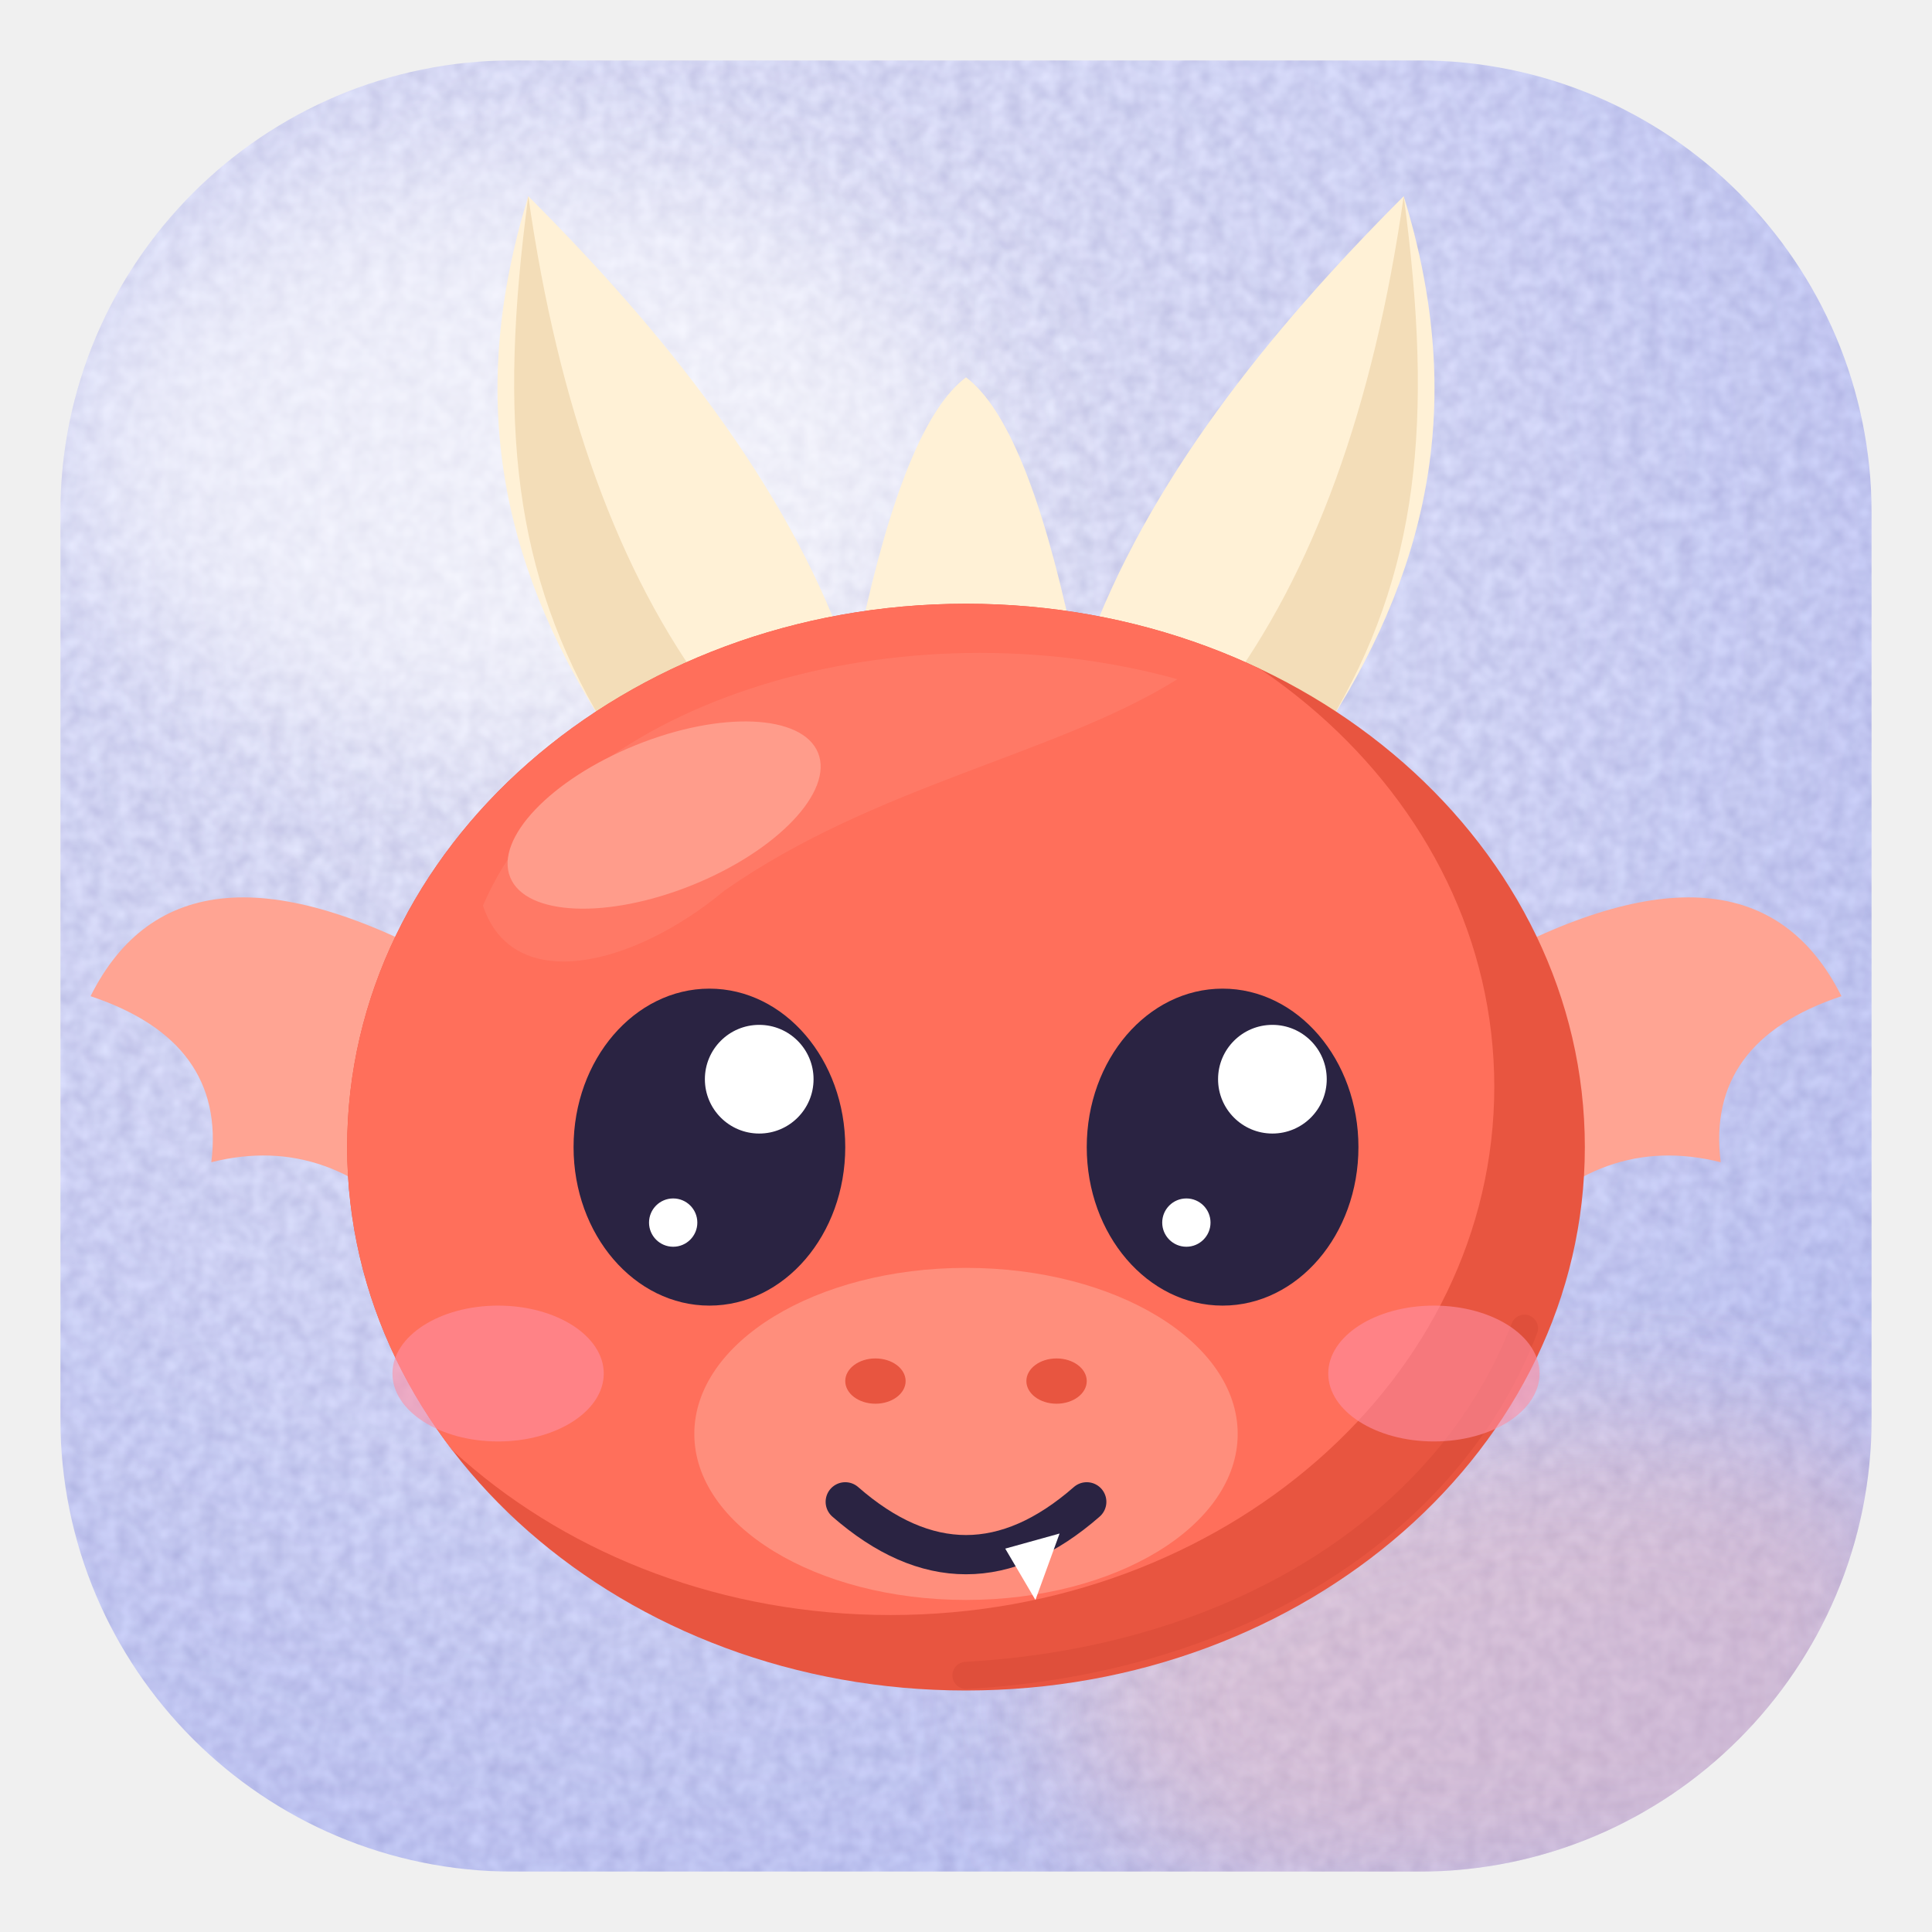
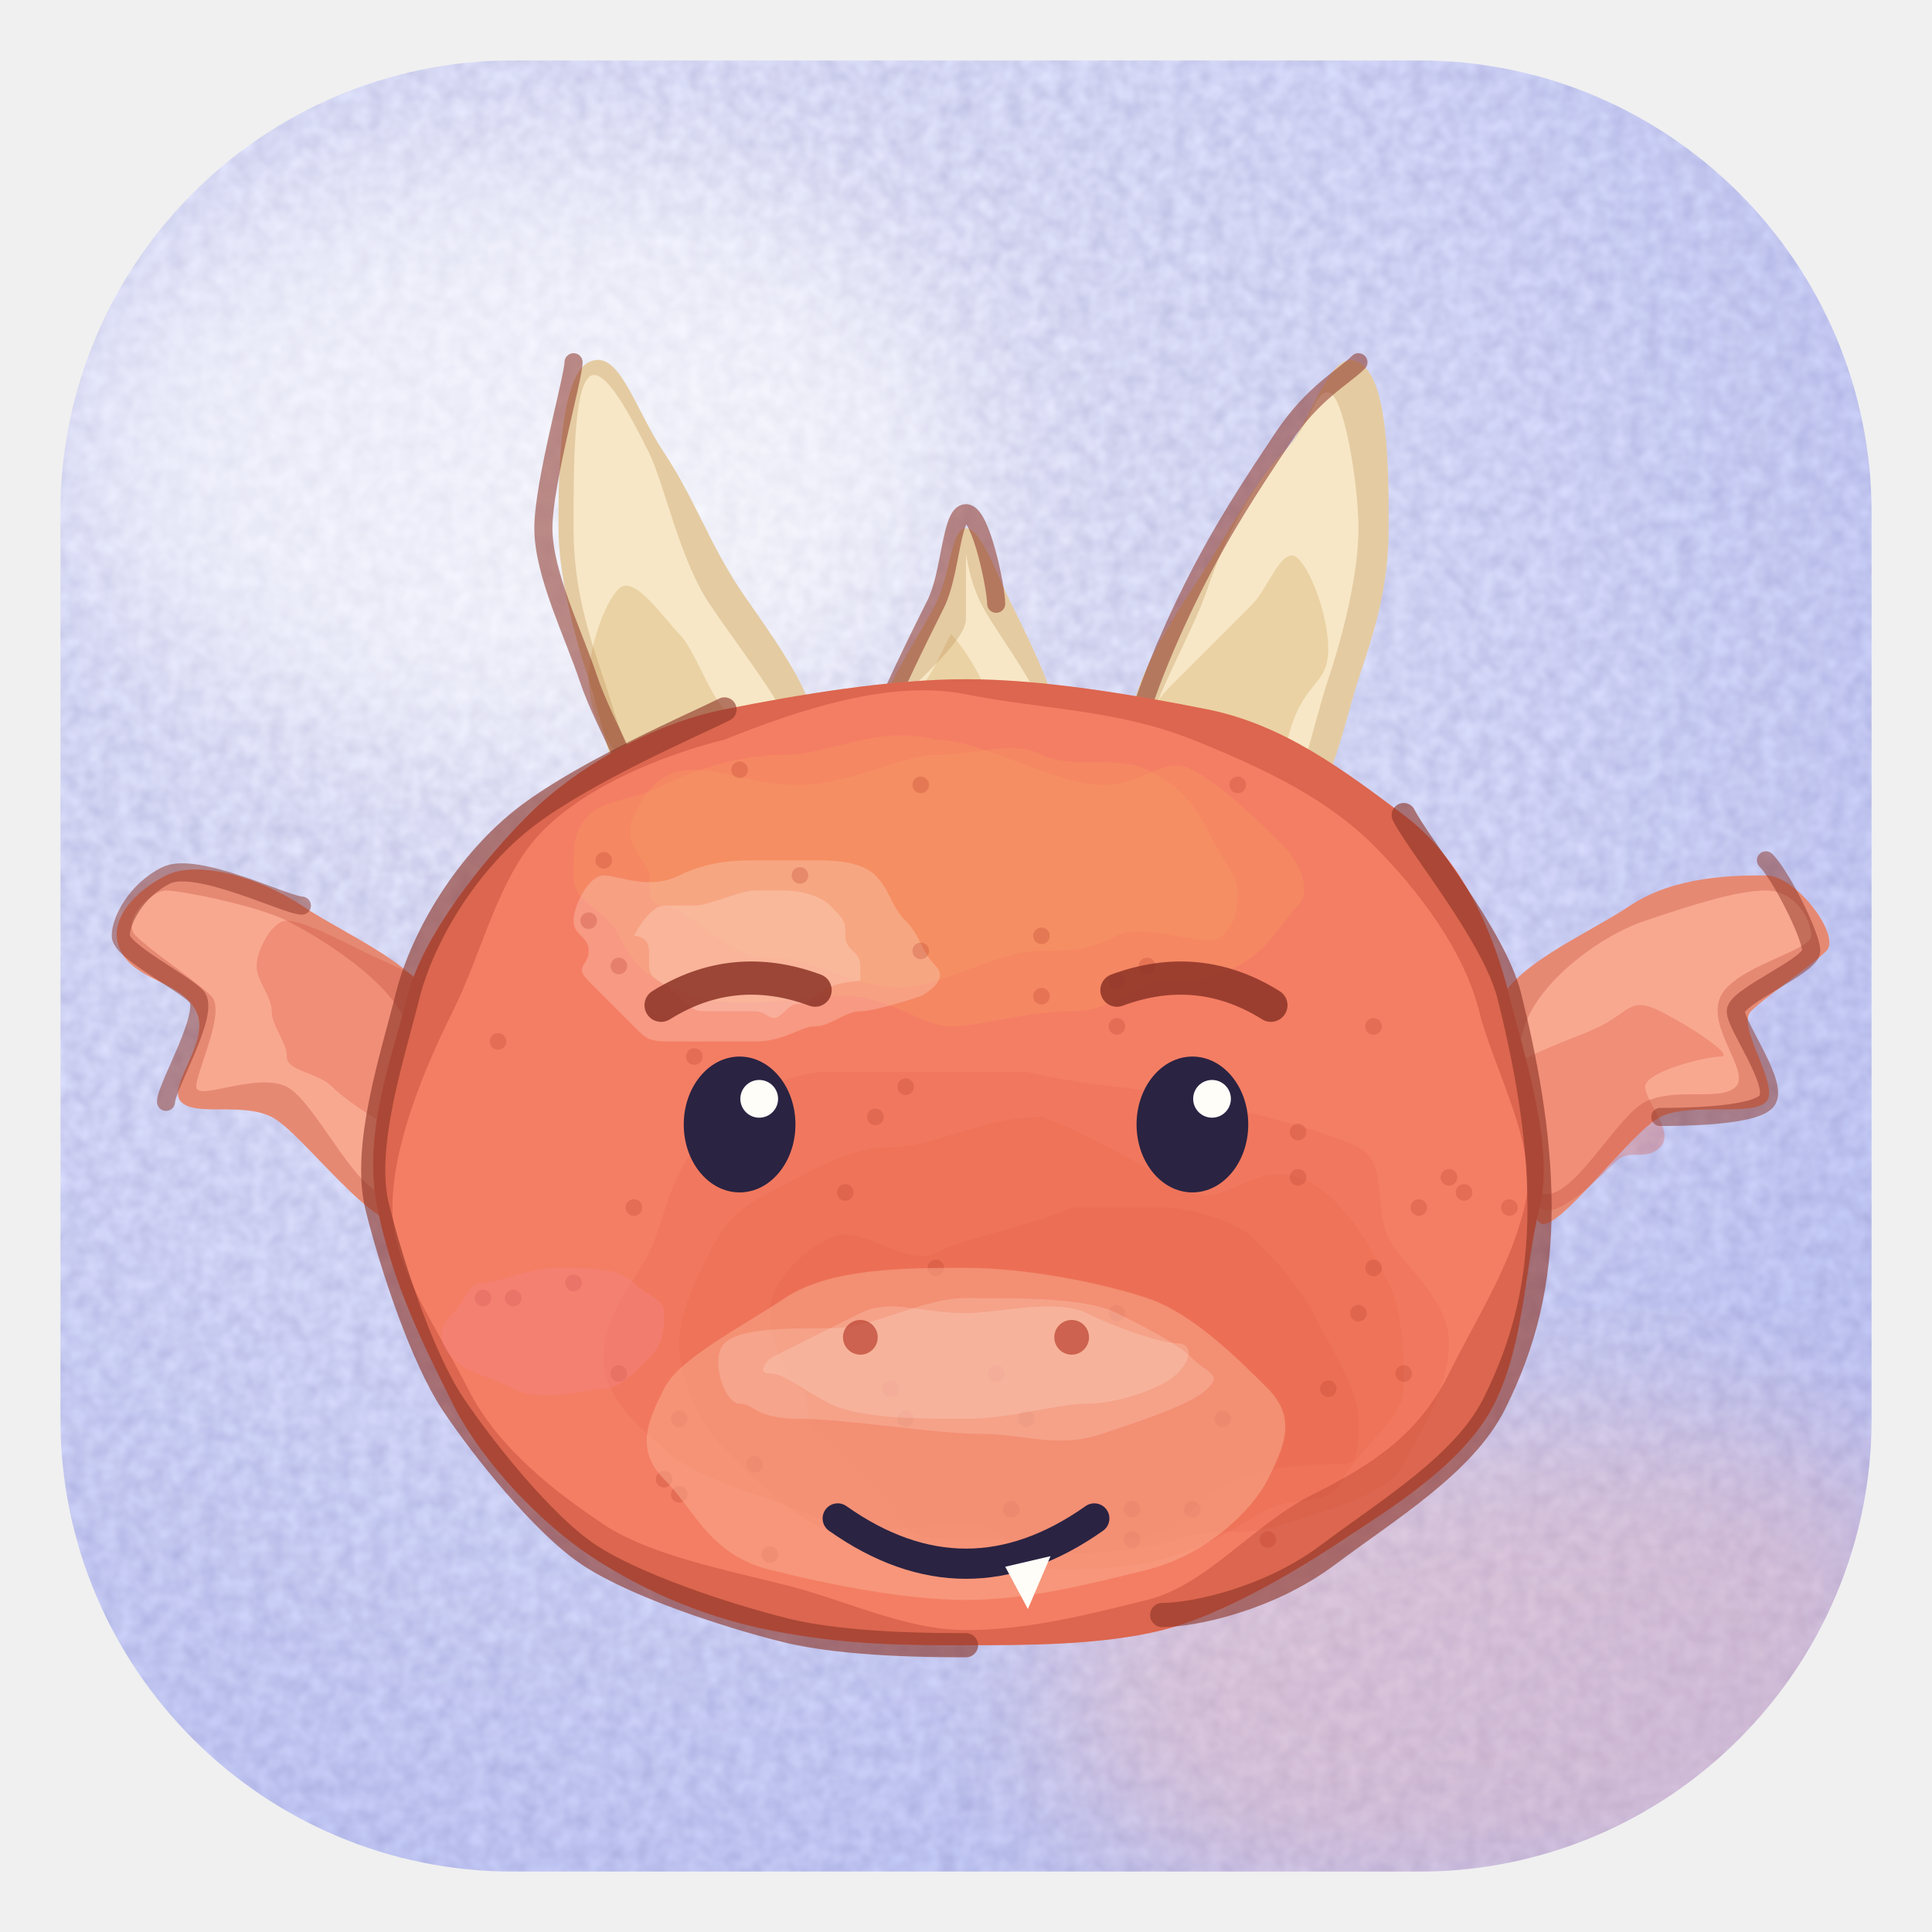
<svg xmlns="http://www.w3.org/2000/svg" viewBox="0 0 128 128">
  <defs>
    <radialGradient id="icon-wash" cx="35%" cy="28%" r="85%">
      <stop offset="0" stop-color="#F1F2FF" />
      <stop offset="0.55" stop-color="#DCE0FF" />
      <stop offset="1" stop-color="#C3CAFA" />
    </radialGradient>
    <filter id="icon-grain" x="0" y="0" width="100%" height="100%">
      <feTurbulence type="fractalNoise" baseFrequency="0.9" numOctaves="2" seed="4" result="n" />
      <feColorMatrix in="n" type="matrix" values="0 0 0 0 0.35  0 0 0 0 0.33  0 0 0 0 0.55  0 0 0 0.5 0" result="g" />
      <feComposite in="g" in2="SourceGraphic" operator="in" result="gc" />
      <feBlend in="SourceGraphic" in2="gc" mode="multiply" />
    </filter>
    <filter id="icon-soft" x="-20%" y="-20%" width="140%" height="140%">
      <feGaussianBlur stdDeviation="5" />
    </filter>
    <clipPath id="icon-tile">
      <rect x="4" y="4" width="120" height="120" rx="30" />
    </clipPath>
-     <clipPath id="icon-head">
-       <ellipse cx="64" cy="76" rx="41" ry="36" />
-     </clipPath>
  </defs>
  <g clip-path="url(#icon-tile)">
    <rect x="4" y="4" width="120" height="120" fill="url(#icon-wash)" filter="url(#icon-grain)" />
    <ellipse cx="34" cy="30" rx="30" ry="20" fill="#FFFFFF" opacity="0.55" filter="url(#icon-soft)" />
    <ellipse cx="104" cy="112" rx="34" ry="18" fill="#FFB8A8" opacity="0.35" filter="url(#icon-soft)" />
  </g>
-   <path d="M30 64 Q12 54 6 66 Q15 69 14 77 Q22 75 28 82 Z" fill="#FFA493" />
-   <path d="M98 64 Q116 54 122 66 Q113 69 114 77 Q106 75 100 82 Z" fill="#FFA493" />
-   <path d="M40 48 C33 37 31 26 35 13 C44 22 52 32 56 43 Z" fill="#FFF1D6" />
-   <path d="M40 48 C34 38 33 28 35 13 C37 27 41 38 47 46 Z" fill="#F3DDB8" />
-   <path d="M88 48 C95 37 97 26 93 13 C84 22 76 32 72 43 Z" fill="#FFF1D6" />
-   <path d="M88 48 C94 38 95 28 93 13 C91 27 87 38 81 46 Z" fill="#F3DDB8" />
-   <path d="M57 42 Q60 28 64 25 Q68 28 71 42 Z" fill="#FFF1D6" />
-   <ellipse cx="64" cy="76" rx="41" ry="36" fill="#E85540" />
-   <ellipse cx="59" cy="72" rx="40" ry="35" fill="#FF6F5B" clip-path="url(#icon-head)" />
-   <path d="M32 60 C38 46 60 40 78 45 C70 50 58 52 48 59 C42 64 34 66 32 60 Z" fill="#FF8472" opacity="0.5" />
-   <ellipse cx="44" cy="54" rx="11" ry="5" fill="#FF9C8B" transform="rotate(-22 44 54)" />
-   <path d="M101 88 C96 101 82 110 64 111" fill="none" stroke="#C9412E" stroke-width="1.8" stroke-linecap="round" opacity="0.3" />
-   <ellipse cx="64" cy="95" rx="18" ry="11" fill="#FF8E7C" />
-   <ellipse cx="58" cy="91.5" rx="2" ry="1.5" fill="#E85540" />
-   <ellipse cx="70" cy="91.5" rx="2" ry="1.5" fill="#E85540" />
-   <ellipse cx="33" cy="91" rx="7" ry="4.5" fill="#FF8FA3" opacity="0.6" />
-   <ellipse cx="95" cy="91" rx="7" ry="4.5" fill="#FF8FA3" opacity="0.6" />
-   <ellipse cx="47" cy="76" rx="9" ry="10.5" fill="#2A2342" />
-   <ellipse cx="81" cy="76" rx="9" ry="10.5" fill="#2A2342" />
-   <circle cx="50.3" cy="71.5" r="3.6" fill="#FFFFFF" />
-   <circle cx="44.6" cy="81" r="1.6" fill="#FFFFFF" />
-   <circle cx="84.3" cy="71.5" r="3.6" fill="#FFFFFF" />
-   <circle cx="78.6" cy="81" r="1.6" fill="#FFFFFF" />
-   <path d="M56 99.5 Q64 106.5 72 99.5" fill="none" stroke="#2A2342" stroke-width="2.6" stroke-linecap="round" />
-   <path d="M66.6 102.6 L68.6 106 L70.2 101.6 Z" fill="#FFFFFF" />
+   <g transform="translate(-36 -6)">
+     <path d="M65 73c-1-3-6-5-9-7s-7-3-9-2s-4 3-3 5s4 2 5 4s-2 5-1 6s4 0 6 1s7 8 9 7s3-11 2-14Z" fill="#F9A890" />
+     <path d="M66 73c-1-2-4-3-6-4s-4-2-5-2s-2 2-2 3s1 2 1 3s1 2 1 3s2 1 3 2s4 3 5 3s3-6 3-8Z" fill="#DC553F" opacity=".31" />
+     <path d="M65 73c-1-3-6-5-9-7s-7-3-9-2s-4 3-3 5s4 2 5 4s-2 5-1 6s4 0 6 1s7 8 9 7s3-11 2-14ZM62 85c-2 1-5-6-7-7s-6 1-6 0s2-5 1-6s-4-3-5-4s1-3 2-3s6 1 8 2s7 4 8 7s0 11-1 11Z" fill="#B9402F" fill-rule="evenodd" opacity="0.3" />
+     <path d="M56 66c-1 0-7-3-9-2s-3 3-3 4s4 3 5 4s-2 6-2 7" fill="none" stroke="#8C3326" stroke-width="1.2" stroke-linecap="round" stroke-linejoin="round" opacity="0.5" />
+     <path d="M138 87c1 1 6-6 8-7s6 0 7-1s-2-5-1-6s4-3 5-4s-2-5-4-5s-6 0-9 2s-8 4-9 7s1 12 3 14Z" fill="#F9A890" />
+     <path d="M138 86c1 1 4-2 5-3s2 0 3-1s-1-3-1-4s4-2 5-2s-2-2-4-3s-2 0-4 1s-6 2-7 4s1 8 3 8Z" fill="#DC553F" opacity=".31" />
+     <path d="M138 87c1 1 6-6 8-7s6 0 7-1s-2-5-1-6s4-3 5-4s-2-5-4-5s-6 0-9 2s-8 4-9 7s1 12 3 14ZM137 74c1-3 5-6 8-7s6-2 8-2s3 2 3 3s-5 2-6 4s2 5 1 6s-4 0-6 1s-5 7-7 6s-2-8-1-11Z" fill="#B9402F" fill-rule="evenodd" opacity="0.3" />
+     <path d="M146 80c1 0 6 0 7-1s-2-5-2-6s5-3 5-4s-2-5-3-6" fill="none" stroke="#8C3326" stroke-width="1.2" stroke-linecap="round" stroke-linejoin="round" opacity="0.5" />
+     <path d="M79 61c-2-1-3-7-4-10s-2-7-2-10s0-10 2-11s3 3 5 6s3 6 5 9s6 8 5 11s-8 6-11 5Z" fill="#F7E7C6" />
+     <path d="M81 61c-2-1-3-4-4-5s-2-3-2-5s1-5 2-6s3 2 4 3s2 4 3 5s5 4 4 5s-5 3-7 3Z" fill="#E3C690" opacity=".63" />
+     <path d="M79 61c-2-1-3-7-4-10s-2-7-2-10s0-10 2-11s3 3 5 6s3 6 5 9s6 8 5 11s-8 6-11 5ZM89 56c0-2-4-7-6-10s-3-8-4-10s-3-6-4-5s-1 6-1 10s1 7 2 10s2 7 4 8s8-1 9-3Z" fill="#B98A4E" fill-rule="evenodd" opacity="0.3" />
+     <path d="M79 61c0-2-3-7-4-10s-3-7-3-10s2-10 2-11" fill="none" stroke="#8C3326" stroke-width="1.2" stroke-linecap="round" stroke-linejoin="round" opacity="0.55" />
+     <path d="M111 56c-1-3 2-8 4-11s4-7 6-9s3-7 5-6s2 7 2 11s-1 7-2 10s-2 9-5 10s-9-2-10-5Z" fill="#F7E7C6" />
+     <path d="M112 56c-1-2 1-4 2-5s4-4 5-5s2-4 3-3s2 4 2 6s-1 2-2 4s-1 5-2 6s-7-2-8-3Z" fill="#E3C690" opacity=".63" />
+     <path d="M111 56c-1-3 2-8 4-11s4-7 6-9s3-7 5-6s2 7 2 11s-1 7-2 10s-2 9-5 10s-9-2-10-5ZM121 60c1-1 2-6 3-9s2-7 2-10s-1-9-2-9s-1 2-3 4s-4 6-5 9s-4 8-4 10s7 5 9 5Z" fill="#B98A4E" fill-rule="evenodd" opacity="0.3" />
+     <path d="M111 56c0-2 2-7 4-11s4-7 6-10s4-4 5-5" fill="none" stroke="#8C3326" stroke-width="1.2" stroke-linecap="round" stroke-linejoin="round" opacity="0.55" />
+     <path d="M94 55c-1-1 3-7 4-9s1-5 2-5s2 3 3 5s4 8 3 9s-11 2-12 0Z" fill="#F7E7C6" />
+     <path d="M95 55c-1 0 2-3 3-5s1-2 1-2s1 1 2 3s4 3 3 4s-8 1-9 0Z" fill="#E3C690" opacity=".63" />
+     <path d="M94 55c-1-1 3-7 4-9s1-5 2-5s2 3 3 5s4 8 3 9s-11 2-12 0ZM105 54c1-1-3-6-4-8s-1-4-1-3s0 2 0 4s-6 6-6 8s10 0 11-1Z" fill="#B98A4E" fill-rule="evenodd" opacity="0.3" />
+     <path d="M94 55c0-1 3-7 4-9s1-6 2-6s2 5 2 6" fill="none" stroke="#8C3326" stroke-width="1.2" stroke-linecap="round" stroke-linejoin="round" opacity="0.55" />
+     <path d="M100 51c5 0 11 1 16 2s9 4 13 7s6 8 7 12s3 10 2 14s-1 9-3 13s-7 7-10 9s-8 5-12 6s-9 1-13 1s-8 0-13-1s-9-3-12-5s-7-6-9-10s-4-8-5-13s1-10 2-14s5-9 8-12s8-6 13-7s11-2 16-2Z" fill="#F47E64" />
+     <path d="M104 77c4 1 8 1 12 2s8 2 10 3s1 4 2 6s4 4 4 7s-2 6-3 8s-5 3-8 4s-4 0-7 1s-8 1-11 1s-6 0-9-1s-5-2-8-3s-5-2-6-3s-4-3-4-6s2-5 3-7s1-4 3-7s6-5 9-5s9 0 13 0Z" fill="#DC553F" opacity=".15" />
+     <path d="M105 80c3 1 8 4 10 5s4-2 7-1s5 5 6 7s1 5 1 7s-3 4-4 6s-3 1-5 2s-3 2-6 3s-6 1-8 1s-3-3-6-3s-8 1-10 0s-4-3-6-5s-3-5-3-7s1-4 2-6s2-3 4-4s5-3 8-3s6-2 10-2Z" fill="#DC553F" opacity=".15" />
+     <path d="M107 86c3 0 4 0 6 0s5 1 6 2s3 3 4 5s3 5 3 7s0 3-1 3s-5 0-7 1s-3 2-4 3s-4 1-7 1s-5 0-8 0s-3-1-4-2s-4-4-5-5s0-2-1-3s-2-3-2-5s2-4 4-5s5 2 7 1s7-2 9-3Z" fill="#DC553F" opacity=".15" />
+     <path d="M98 55c3 0 8 3 11 3s4-2 6-1s5 4 6 5s2 3 1 4s-2 3-4 4s-3 1-5 1s-3 2-6 2s-6 1-8 1s-4-2-7-2s-7 1-10 0s-4-2-5-4s-3-2-3-4s0-3 1-4s3-1 5-2s5-2 8-2s6-2 10-1Z" fill="#F8A15F" opacity=".24" />
+     <path d="M98 56c3 0 5-1 7 0s5 0 7 1s3 2 4 4s2 3 2 4s0 2-1 3s-5-1-7 0s-3 1-5 1s-4 1-7 2s-5 0-8-1s-3 0-5-1s-4-3-5-3s-1-1-1-2s-2-2-1-4s2-3 4-3s4 1 7 1s7-2 9-2Z" fill="#F8A15F" opacity=".24" />
+     <path d="M86 63c2 0 3 0 4 0s3 0 4 1s1 2 2 3s1 2 2 3s-1 2-1 2s-3 1-4 1s-2 1-3 1s-2 1-4 1s-3 0-5 0s-2 0-3-1s-2-2-3-3s0-1 0-2s-1-1-1-2s1-3 2-3s3 1 5 0s4-1 5-1Z" fill="#FFF7EC" opacity=".23" />
+     <path d="M86 65c1 0 2 0 2 0s2 0 3 1s1 1 1 2s1 1 1 2s0 1 0 1s-2 0-3 1s-1 0-2 1s-1 0-2 0s-2 0-3 0s-1 0-2-1s-2-1-2-2s0 0 0-1s-1-1-1-1s1-2 2-2s1 0 2 0s3-1 4-1Z" fill="#FFF7EC" opacity=".23" />
+     <path d="M96 78h0M89 64h0M127 74h0M68 92h0M111 108h0M104 100h0M112 70h0M117 100h0M69 75h0M92 85h0M102 97h0M136 86h0M78 86h0M133 85h0M132 84h0M77 70h0M126 93h0M105 72h0M118 58h0M111 106h0M103 106h0M81 105h0M122 84h0M94 80h0M75 67h0M77 97h0M70 92h0M120 108h0M130 86h0M127 90h0M110 71h0M85 57h0M87 109h0M115 106h0M95 109h0M122 81h0M95 98h0M76 63h0M97 69h0M92 85h0M105 68h0M80 104h0M110 74h0M97 58h0M124 98h0M96 100h0M74 91h0M86 103h0M110 93h0M81 100h0M114 81h0M99 110h0M129 97h0M98 90h0M82 76h0" stroke="#B9402F" stroke-width="1.1" stroke-linecap="round" opacity="0.28" />
+     <path d="M100 51c5 0 11 1 16 2s9 4 13 7s6 8 7 12s3 10 2 14s-1 9-3 13s-7 7-10 9s-8 5-12 6s-9 1-13 1s-8 0-13-1s-9-3-12-5s-7-6-9-10s-4-8-5-13s1-10 2-14s5-9 8-12s8-6 13-7s11-2 16-2ZM84 55c-4 1-9 3-12 6s-4 8-6 12s-4 9-4 13s3 8 5 12s6 7 9 9s8 3 12 4s8 3 12 3s8-1 12-2s7-5 11-7s7-4 9-8s4-7 5-11s-2-9-3-13s-4-8-7-11s-7-5-12-7s-10-2-15-3s-11 1-16 3Z" fill="#B9402F" fill-rule="evenodd" opacity="0.4" />
+     <path d="M129 60c1 2 6 8 7 12s2 9 2 14s-1 9-3 13s-7 7-11 10s-9 4-11 4M100 115c-2 0-8 0-12-1s-10-3-13-5s-7-7-9-10s-4-9-5-13s1-10 2-14s4-9 8-12s11-6 13-7" fill="none" stroke="#8C3326" stroke-width="1.6" stroke-linecap="round" stroke-linejoin="round" opacity="0.62" />
+     <path d="M100 90c4 0 9 1 12 2s6 4 8 6s1 4 0 6s-4 5-8 6s-8 2-12 2s-9-1-13-2s-5-4-7-6s-1-4 0-6s5-4 8-6s8-2 12-2Z" fill="#F9AA8C" opacity="0.55" />
+     <path d="M100 92c4 0 8 0 10 1s4 2 5 3s2 1 1 2s-4 2-7 3s-5 0-8 0s-9-1-12-1s-3-1-4-1s-2-3-1-4s4-1 7-1s6-2 9-2Z" fill="#FFF7EC" opacity=".19" />
+     <path d="M100 93c2 0 6-1 8 0s5 2 6 2s1 1 0 2s-4 2-6 2s-5 1-8 1s-7 0-9-1s-3-2-4-2s0-1 0-1s4-2 6-3s4 0 7 0Z" fill="#FFF7EC" opacity=".19" />
+     <path d="M73 90c2 0 4 0 5 1s2 1 2 2s0 2-1 3s-2 2-3 2s-4 1-6 0s-3-1-4-2s-1-2 0-3s1-2 2-2s3-1 5-1ZM120 94127 89c2 1 3 1 5 2s2 1 2 2s0 2-1 3s-2 2-4 2s-3 1-5 0s-3-1-3-2s-2-2-2-3s2-2 3-3s3-1 5-1Z" fill="#F7838F" opacity=".32" />
+     <path d="M93 94.6h0M107 94.6h0" stroke="#B9402F" stroke-width="2.3" stroke-linecap="round" opacity=".7" />
+     <g>
+       <path d="M91.5 106.6Q100 112.6 108.5 106.6" fill="none" stroke="#2A2342" stroke-width="2" stroke-linecap="round" />
+       <path d="M102.6 109.8L104.1 112.6L105.6 109.1Z" fill="#FFFDF8" />
+     </g>
+     <g>
+       <g>
+         <ellipse cx="85" cy="80.5" rx="3.7" ry="4.5" fill="#2A2342" />
+         <ellipse cx="115" cy="80.5" rx="3.7" ry="4.5" fill="#2A2342" />
+         <circle cx="86.3" cy="78.8" r="1.25" fill="#FFFDF8" />
+         <circle cx="116.3" cy="78.8" r="1.25" fill="#FFFDF8" />
+       </g>
+     </g>
+     <path d="M79.8 72.6Q84.6 69.6 90 71.6" fill="none" stroke="#8C3326" stroke-width="2.2" stroke-linecap="round" opacity=".85" />
+     <path d="M110 71.6Q115.4 69.6 120.2 72.6" fill="none" stroke="#8C3326" stroke-width="2.2" stroke-linecap="round" opacity=".85" />
+   </g>
</svg>
